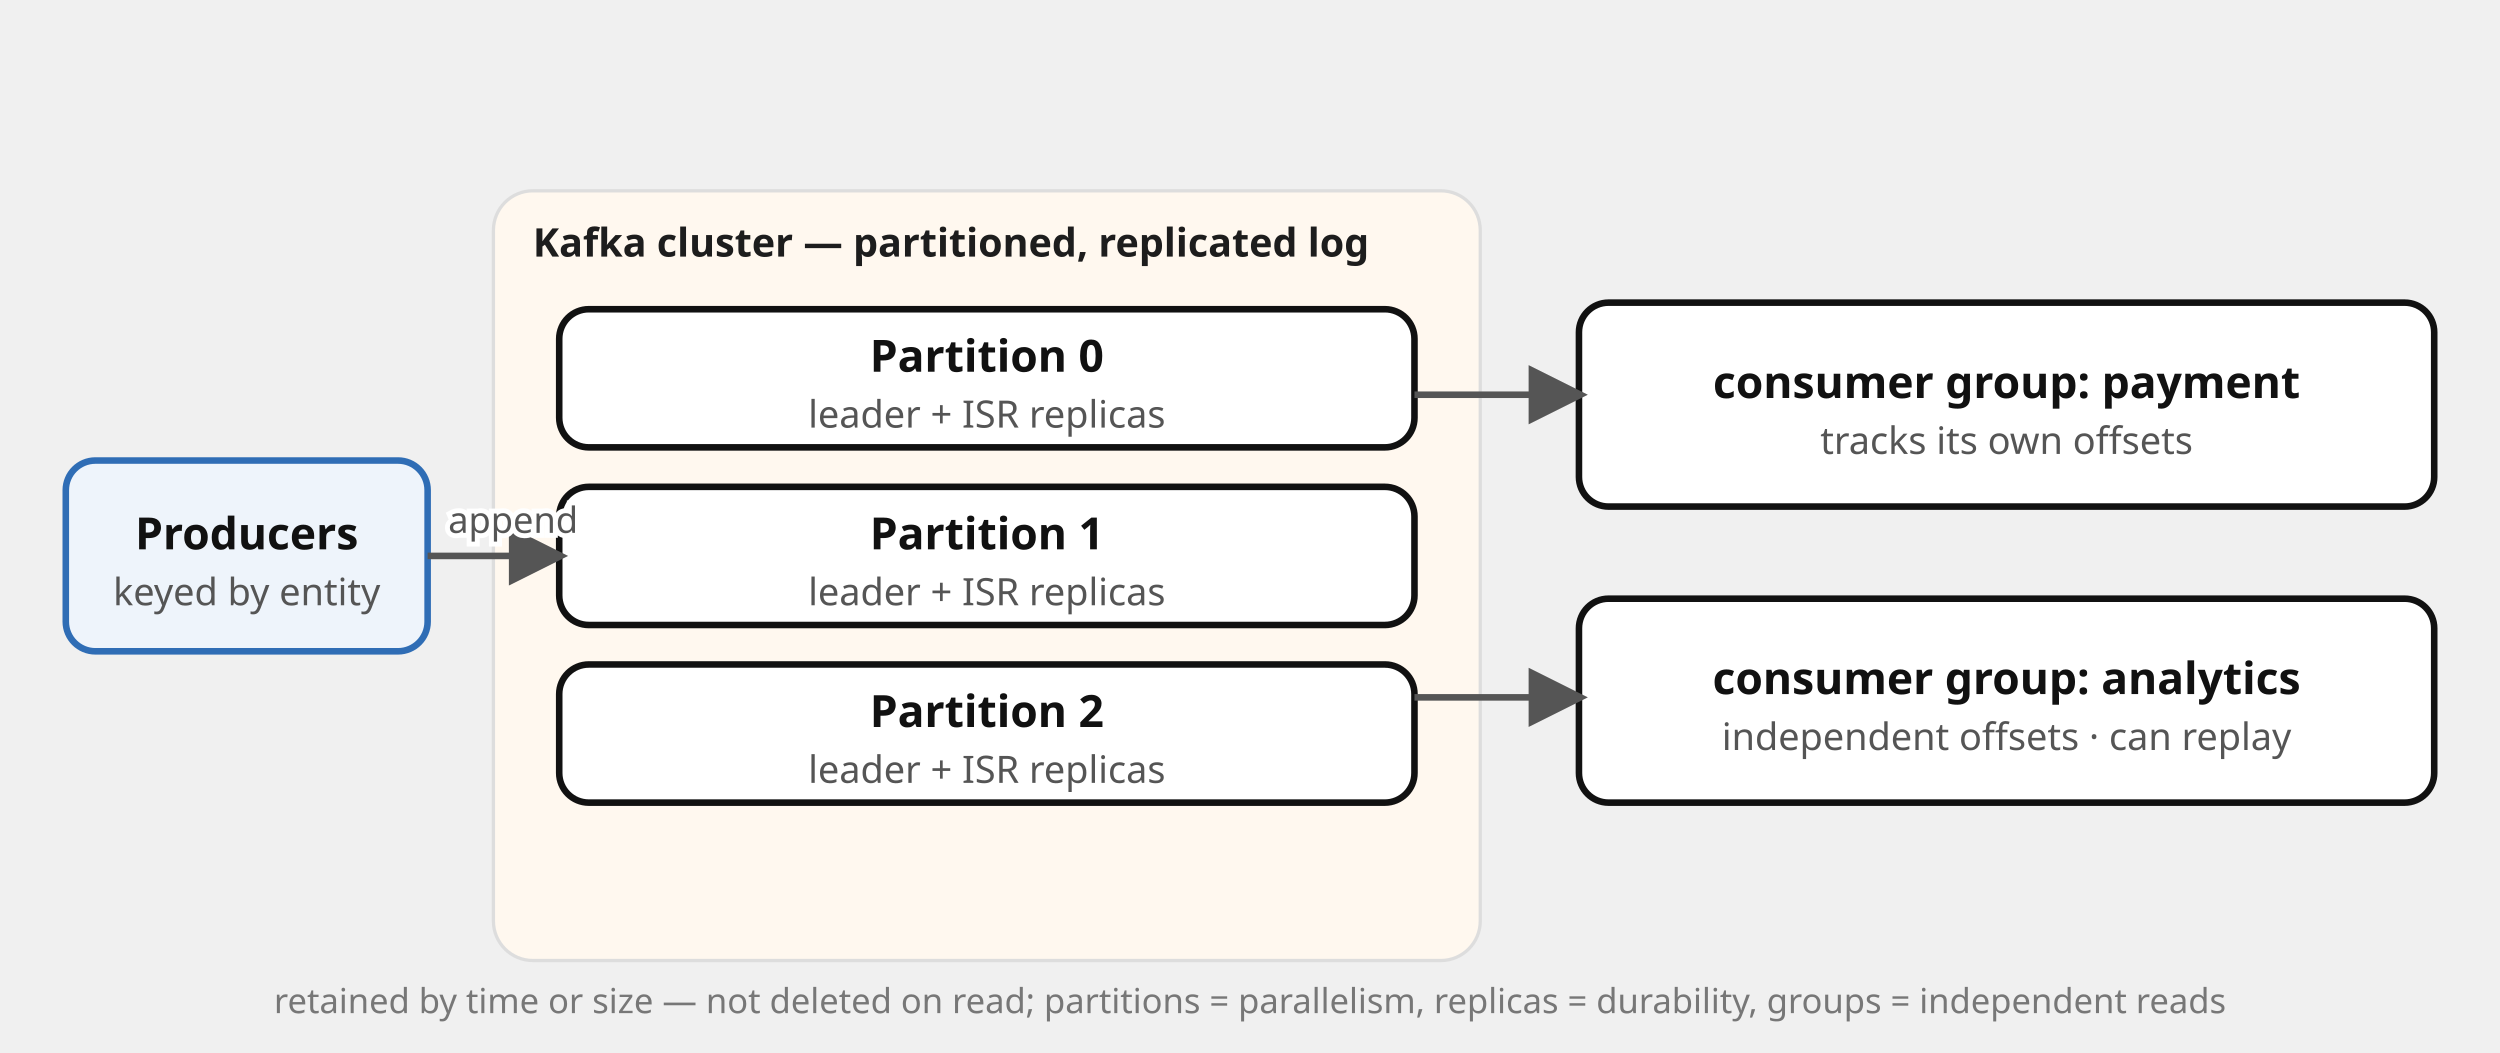
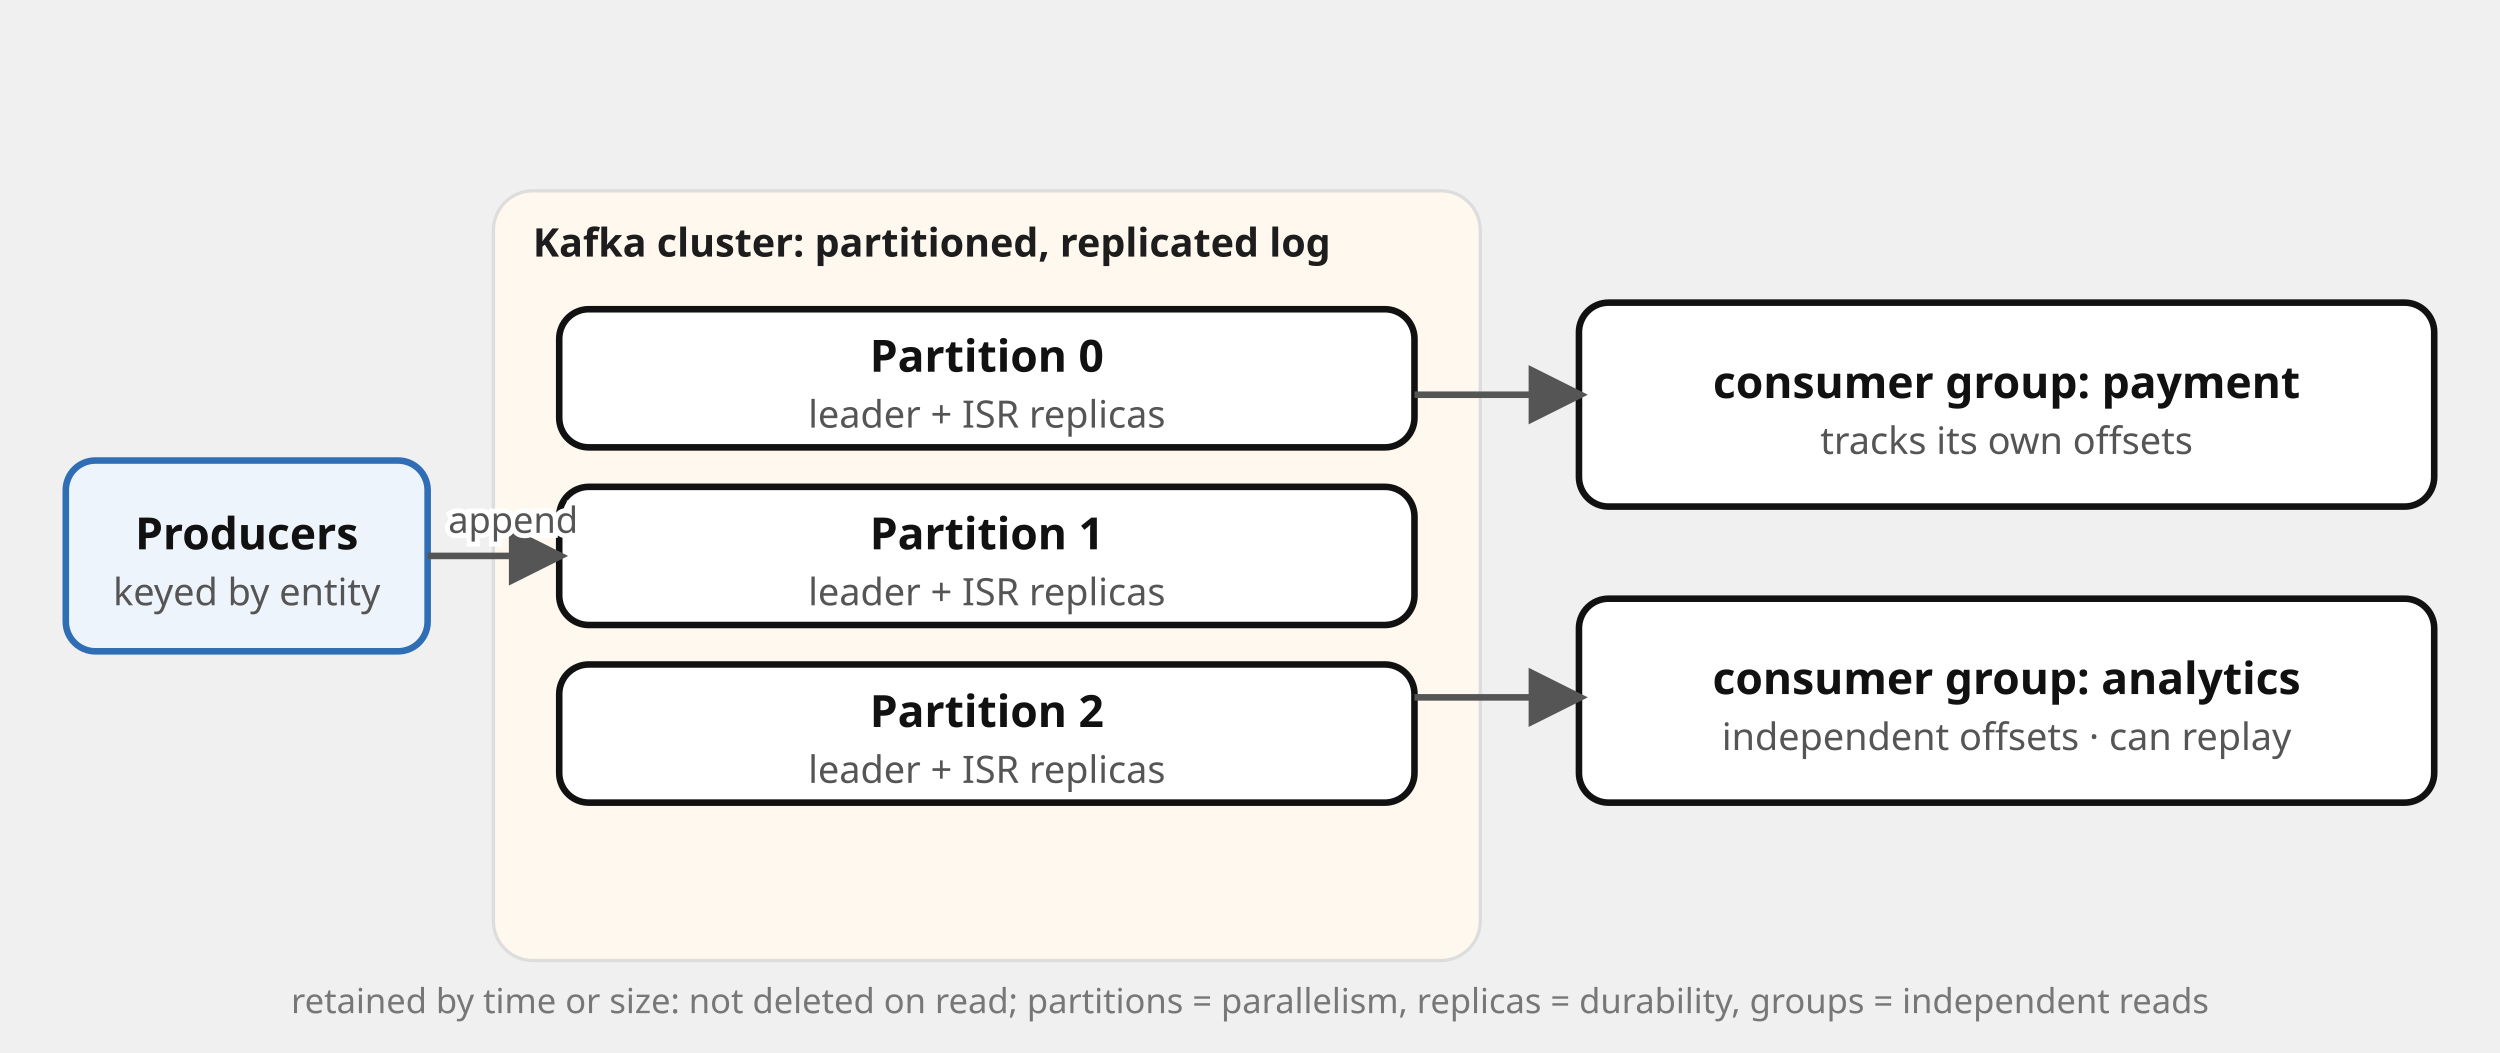
<svg xmlns="http://www.w3.org/2000/svg" viewBox="0 0 760 320" font-family="'Red Hat Text', system-ui, sans-serif" role="img">
  <defs>
    <marker id="a" viewBox="0 0 10 10" refX="8.5" refY="5" markerWidth="9" markerHeight="9" orient="auto-start-reverse">
      <path d="M0,0 L10,5 L0,10 z" fill="#555" />
    </marker>
    <marker id="am" viewBox="0 0 10 10" refX="8.5" refY="5" markerWidth="9" markerHeight="9" orient="auto-start-reverse">
      <path d="M0,0 L10,5 L0,10 z" fill="#b8650a" />
    </marker>
  </defs>
  <rect x="150" y="58" width="300" height="234" rx="12" fill="#fff8ef" stroke="#ddd" />
-   <text x="162" y="78" font-size="12" font-weight="700" fill="#1d1d1d">Kafka cluster — partitioned, replicated log</text>
+   <text x="162" y="78" font-size="12" font-weight="700" fill="#1d1d1d">Kafka cluster: partitioned, replicated log</text>
  <rect x="20" y="140" width="110" height="58" rx="9" fill="#eef4fb" stroke="#2f6db5" stroke-width="2" />
  <text x="75.0" y="167.0" font-size="13.5" font-weight="700" fill="#111111" text-anchor="middle">Producers</text>
  <text x="75.0" y="184.0" font-size="11.5" fill="#555555" text-anchor="middle">keyed by entity</text>
  <rect x="170" y="94" width="260" height="42" rx="9" fill="#ffffff" stroke="#111111" stroke-width="2" />
  <text x="300.0" y="113.0" font-size="13.5" font-weight="700" fill="#111111" text-anchor="middle">Partition 0</text>
  <text x="300.0" y="130.0" font-size="11.5" fill="#555555" text-anchor="middle">leader + ISR replicas</text>
  <rect x="170" y="148" width="260" height="42" rx="9" fill="#ffffff" stroke="#111111" stroke-width="2" />
  <text x="300.0" y="167.0" font-size="13.5" font-weight="700" fill="#111111" text-anchor="middle">Partition 1</text>
  <text x="300.0" y="184.0" font-size="11.5" fill="#555555" text-anchor="middle">leader + ISR replicas</text>
  <rect x="170" y="202" width="260" height="42" rx="9" fill="#ffffff" stroke="#111111" stroke-width="2" />
  <text x="300.0" y="221.0" font-size="13.5" font-weight="700" fill="#111111" text-anchor="middle">Partition 2</text>
  <text x="300.0" y="238.0" font-size="11.5" fill="#555555" text-anchor="middle">leader + ISR replicas</text>
  <rect x="480" y="92" width="260" height="62" rx="9" fill="#ffffff" stroke="#111111" stroke-width="2" />
  <text x="610.0" y="121.0" font-size="13.5" font-weight="700" fill="#111111" text-anchor="middle">consumer group: payment</text>
  <text x="610.0" y="138.0" font-size="11.5" fill="#555555" text-anchor="middle">tracks its own offsets</text>
  <rect x="480" y="182" width="260" height="62" rx="9" fill="#ffffff" stroke="#111111" stroke-width="2" />
  <text x="610.0" y="211.0" font-size="13.5" font-weight="700" fill="#111111" text-anchor="middle">consumer group: analytics</text>
  <text x="610.0" y="228.0" font-size="11.5" fill="#555555" text-anchor="middle">independent offsets · can replay</text>
  <path d="M130,169 L170,169" fill="none" stroke="#555" stroke-width="2" marker-end="url(#a)" />
  <text x="156.0" y="162.0" font-size="11" fill="#ffffff" stroke="#ffffff" stroke-width="3" paint-order="stroke" text-anchor="middle">append</text>
  <text x="156.0" y="162.0" font-size="11" fill="#555" text-anchor="middle">append</text>
  <path d="M430,120 L480,120" fill="none" stroke="#555" stroke-width="2" marker-end="url(#a)" />
  <path d="M430,212 L480,212" fill="none" stroke="#555" stroke-width="2" marker-end="url(#a)" />
-   <text x="380" y="308" font-size="10.5" fill="#777" text-anchor="middle">retained by time or size — not deleted on read; partitions = parallelism, replicas = durability, groups = independent reads</text>
+   <text x="380" y="308" font-size="10.5" fill="#777" text-anchor="middle">retained by time or size: not deleted on read; partitions = parallelism, replicas = durability, groups = independent reads</text>
</svg>
